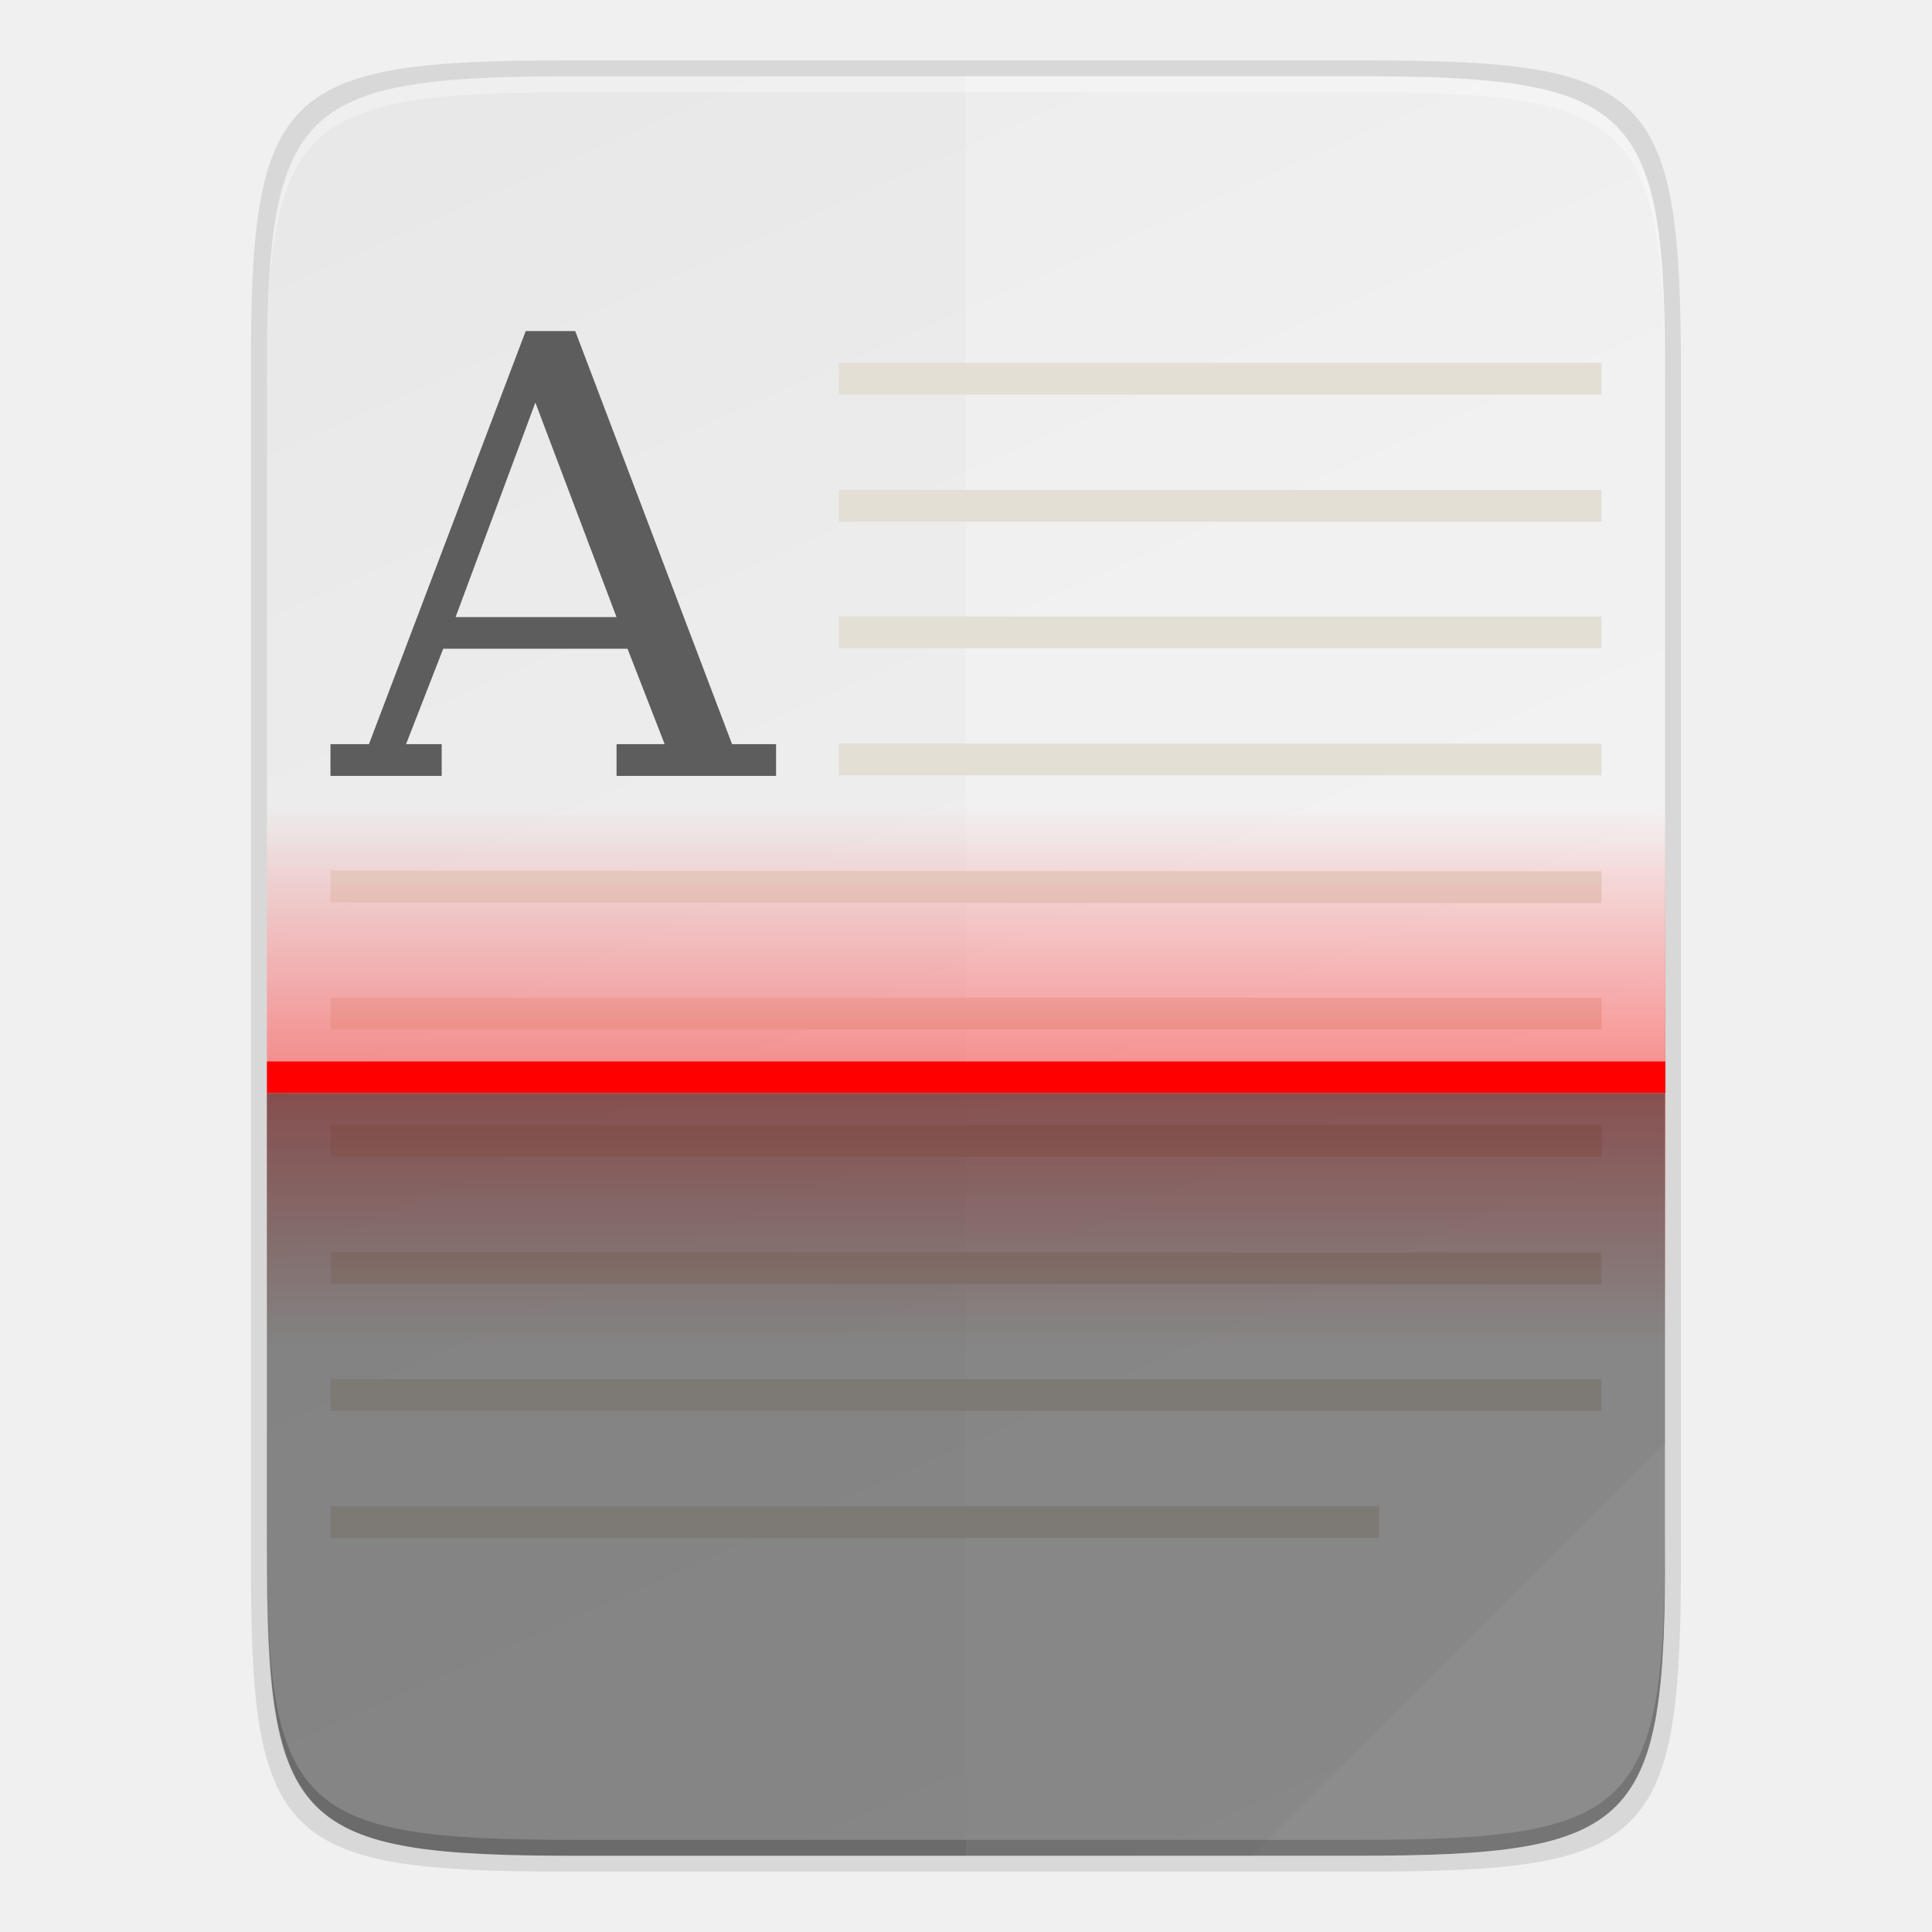
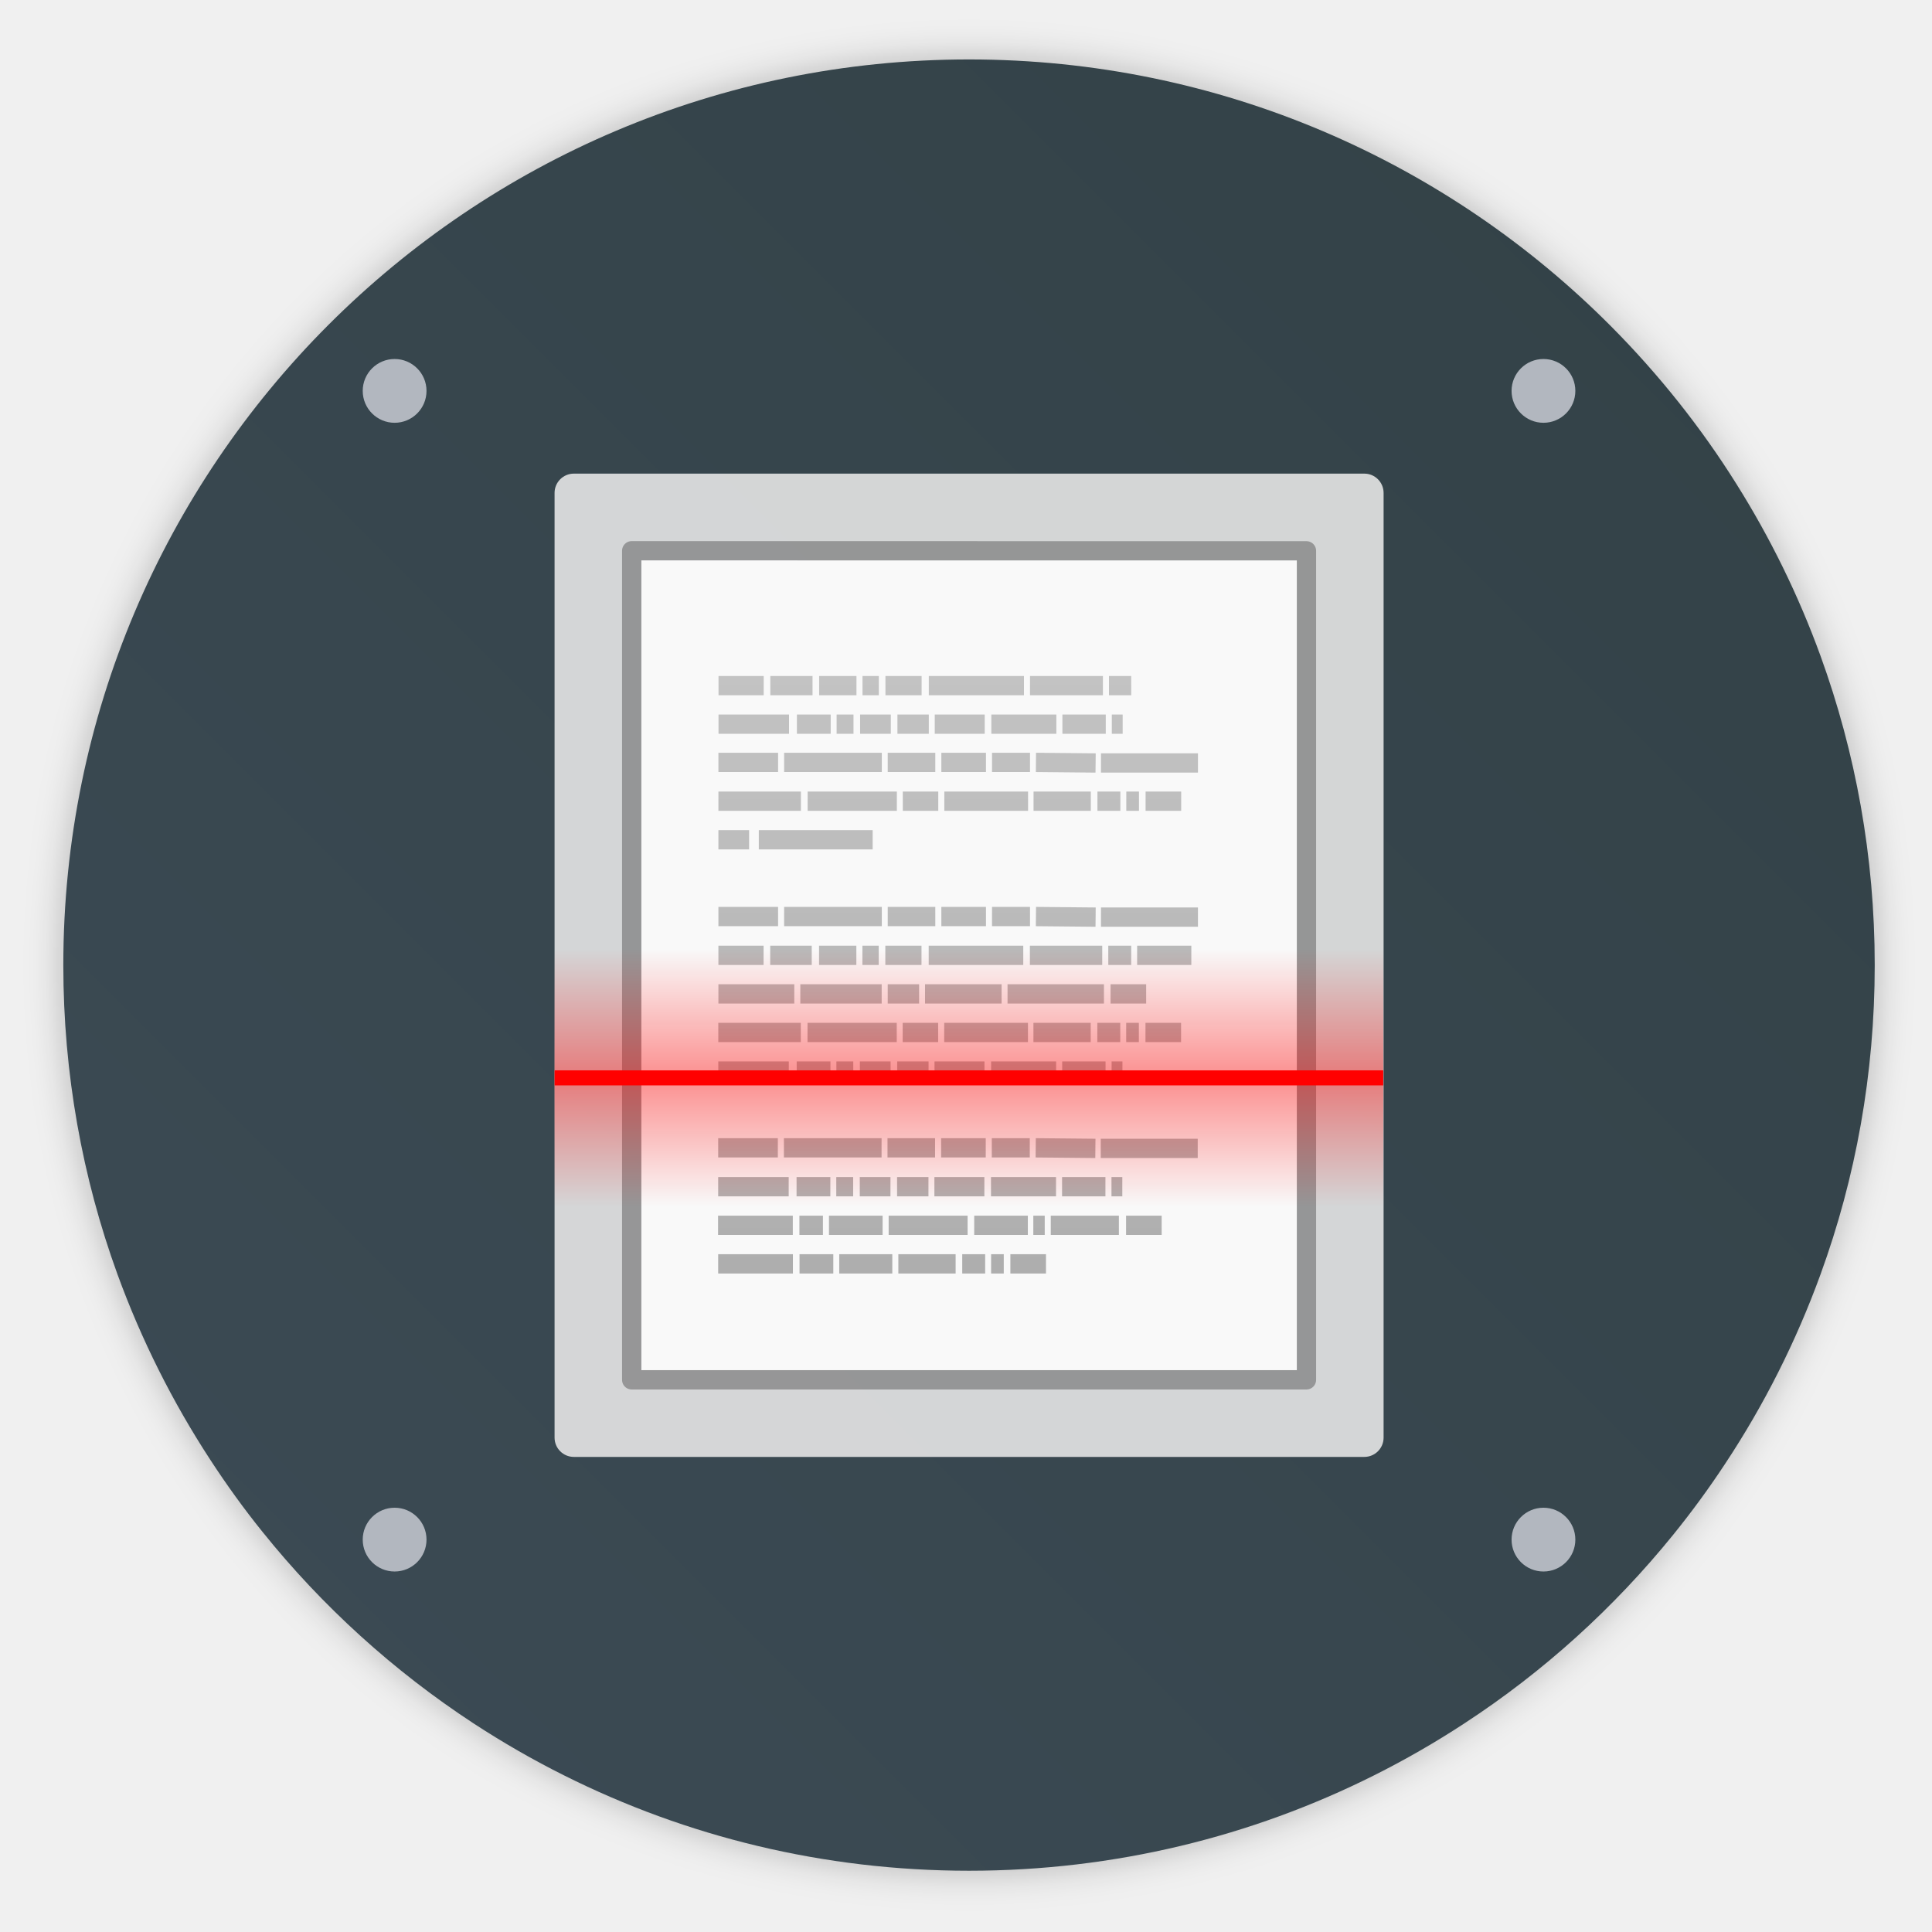
<svg xmlns="http://www.w3.org/2000/svg" xmlns:xlink="http://www.w3.org/1999/xlink" width="64" height="64" version="1.1" viewBox="0 0 16.933 16.933">
  <defs>
-     <linearGradient id="c" x1="40" x2="40" y1="168" y2="136" gradientTransform="matrix(.20794 0 0 .26458 -12.302 -52.413)" gradientUnits="userSpaceOnUse" xlink:href="#a" />
-     <linearGradient id="a">
+     <filter id="filter11290" x="-.024" y="-.024" width="1.048" height="1.048" color-interpolation-filters="sRGB">
+       <feGaussianBlur stdDeviation="0.159" />
+     </filter>
+     <linearGradient id="linearGradient1005" x1=".739" x2="16.388" y1="16.296" y2=".647" gradientTransform="translate(-.0078552 -5.0139e-5)" gradientUnits="userSpaceOnUse">
+       <stop stop-color="#3c4b55" offset="0" />
+       <stop stop-color="#324146" offset="1" />
+     </linearGradient>
+     <linearGradient id="b" x1="22.004" x2="22.004" y1="47.813" y2="3.364" gradientTransform="matrix(.16898 0 0 .16898 4.1609 4.112)" gradientUnits="userSpaceOnUse">
+       <stop stop-color="#aaa" offset="0" />
+       <stop stop-color="#c8c8c8" offset="1" />
+     </linearGradient>
+     <linearGradient id="c" x1="40" x2="40" y1="168" y2="136" gradientTransform="matrix(.20794 0 0 .26458 -12.302 -52.413)" gradientUnits="userSpaceOnUse" xlink:href="#a-6" />
+     <linearGradient id="a-6">
      <stop stop-color="#f00" offset="0" />
      <stop stop-color="#f00" stop-opacity="0" offset="1" />
    </linearGradient>
-     <linearGradient id="d" x1="40" x2="40" y1="168" y2="136" gradientTransform="matrix(.20794 0 0 .26458 -12.302 -37.543)" gradientUnits="userSpaceOnUse" xlink:href="#a" />
-     <linearGradient id="b" x1="494.34" x2="4.414" y1="386.3" y2="169.66" gradientTransform="matrix(0 -.11989 -.11988 0 52.626 33.364)" gradientUnits="userSpaceOnUse">
-       <stop stop-color="#e8e8e8" offset="0" />
-       <stop stop-color="#f5f5f5" offset="1" />
-     </linearGradient>
+     <linearGradient id="d" x1="40" x2="40" y1="168" y2="136" gradientTransform="matrix(.20794 0 0 .26458 -12.302 -37.543)" gradientUnits="userSpaceOnUse" xlink:href="#a-6" />
  </defs>
-   <g transform="matrix(.26316 0 0 .26316 3.3874 7.4847)">
-     <g>
-       <path d="m6.021-26.431c-9.551 0-10.579 0.976-10.532 10.501v19.661 19.661c-0.047 9.525 0.981 10.501 10.532 10.501h26.56c9.551 0 10.532-0.976 10.532-10.501v-19.661-19.661c0-9.525-0.981-10.501-10.532-10.501z" color="#000000" opacity=".1" />
-       <path d="m32.284-25.902c9.339 0 10.344 0.959 10.298 10.317v19.316 19.316c0.046 9.358-0.959 10.317-10.298 10.317h-25.97c-9.339 0-10.298-0.959-10.298-10.317v-19.316-19.316c0-9.358 0.959-10.317 10.298-10.317z" color="#000000" fill="url(#b)" />
-       <path d="m42.581 19.607-13.757 13.757h3.459c9.339 0 10.344-0.959 10.298-10.317z" color="#000000" fill="#fff" />
-       <path d="m6.315-25.902c-9.339 0-10.344 0.959-10.298 10.317v0.529c-0.046-9.358 0.959-10.317 10.298-10.317h25.97c9.339 0 10.298 0.959 10.298 10.317v-0.529c0-9.358-0.959-10.317-10.298-10.317z" color="#000000" fill="#fff" opacity=".3" />
-       <path d="m6.316 33.364c-9.339 0-10.344-0.959-10.298-10.317v-0.529c-0.046 9.358 0.959 10.317 10.298 10.317h25.97c9.339 0 10.298-0.959 10.298-10.317v0.529c0 9.358-0.959 10.317-10.298 10.317z" color="#000000" opacity=".2" />
-       <path d="m19.3-25.902v59.266h12.983c9.339 0 10.344-0.959 10.298-10.317v-19.316-19.316c0.046-9.358-0.959-10.317-10.298-10.317z" color="#000000" fill="#fff" opacity=".2" />
+   <circle cx="8.494" cy="8.46" r="7.938" filter="url(#filter11290)" opacity=".25" stroke-width=".14" />
+   <path d="m16.431 8.46c0 0.952-0.167 1.864-0.475 2.709-0.214 0.588-0.494 1.143-0.834 1.657-0.142 0.216-0.295 0.425-0.457 0.625-0.52 0.642-1.137 1.201-1.831 1.654-0.255 0.167-0.521 0.32-0.795 0.457-1.067 0.534-2.271 0.834-3.546 0.834s-2.479-0.3-3.546-0.834c-0.275-0.137-0.54-0.29-0.796-0.457-0.702-0.46-1.327-1.027-1.851-1.68-0.163-0.202-0.315-0.413-0.457-0.631-0.33-0.505-0.604-1.051-0.814-1.627-0.307-0.845-0.474-1.757-0.474-2.708 0-4.384 3.554-7.938 7.938-7.938 2.2 0 4.192 0.895 5.63 2.342 0.414 0.417 0.783 0.879 1.096 1.379 0.296 0.471 0.544 0.976 0.737 1.507 0.307 0.846 0.475 1.758 0.475 2.709z" fill="url(#linearGradient1005)" stroke-width=".031" />
+   <g fill="#5e4aa6" stroke-width=".265">
+     <circle cx="-330.35" cy="-328.38" r="0" />
+     <circle cx="-312.11" cy="-326.25" r="0" />
+     <circle cx="-306.02" cy="-333.07" r="0" />
+     <circle cx="-308.84" cy="-326.01" r="0" />
+   </g>
+   <g transform="translate(-.25988 .28046)" fill="#b2b7bf" stroke-width=".28">
+     <rect x="3.439" y="2.866" width=".559" height=".559" rx=".42" ry=".42" />
+     <rect x="13.508" y="2.866" width=".559" height=".559" rx=".42" ry=".42" />
+     <rect x="13.508" y="12.934" width=".559" height=".559" rx=".42" ry=".42" />
+     <rect x="3.439" y="12.934" width=".559" height=".559" rx=".42" ry=".42" />
+   </g>
+   <g transform="translate(-1.1211 -.44551)">
+     <g transform="translate(1.0636 .39157)" stroke-width=".169">
+       <rect x="4.918" y="4.205" width="7.266" height="8.618" rx=".169" ry=".169" color="#000000" fill="#e6e6e6" opacity=".9" overflow="visible" />
+       <path d="m5.679 4.965 5.745 5.069e-4v7.097h-5.745z" fill="#f9f9f9" />
+       <path d="m5.594 4.881 5.914 5.069e-4v7.266h-5.914z" fill="none" opacity=".3" stroke="#000" stroke-linejoin="round" />
+       <path d="m6.355 6.063h0.396zm0.454 0h0.37zm0.428 0h0.327zm0.38 0h0.143zm0.201 0h0.317zm0.38 0h0.834zm0.887 0h0.639zm0.692 0h0.195zm-3.422 0.338h0.618zm0.687 0h0.296zm0.348 0h0.148zm0.206 0h0.269zm0.327 0h0.275zm0.327 0h0.438zm0.496 0h0.57zm0.623 0h0.38zm0.433 0h0.095zm-3.448 0.335h0.523zm0.576 0h0.856zm0.908 0h0.417zm0.47 0h0.391zm0.444 0h0.333zm0.385 0 0.523 0.005zm0.57 0.005h0.85zm-3.353 0.335h0.723zm0.782 0h0.782zm0.834 0h0.311zm0.364 0h0.734zm0.782 0h0.502zm0.56 0h0.201zm0.253 0h0.111zm0.169 0h0.312zm-3.744 0.338h0.269zm0.354 0h0.998zm-0.354 0.673h0.523zm0.576 0h0.856zm0.908 0h0.417zm0.47 0h0.391zm0.444 0h0.333zm0.385 0 0.523 0.005zm0.57 0.005h0.85zm-3.353 0.335h0.396zm0.454 0h0.364zm0.428 0h0.327zm0.38 0h0.143zm0.201 0h0.317zm0.38 0h0.829zm0.887 0h0.634zm0.687 0h0.201zm0.253 0h0.475zm-3.67 0.338h0.665zm0.718 0h0.713zm0.766 0h0.275zm0.327 0h0.671zm0.723 0h0.845zm0.903 0h0.312zm-3.438 0.338h0.723zm0.782 0h0.782zm0.834 0h0.311zm0.364 0h0.734zm0.782 0h0.502zm0.56 0h0.201zm0.253 0h0.111zm0.169 0h0.312zm-3.744 0.338h0.618zm0.687 0h0.296zm0.348 0h0.148zm0.206 0h0.269zm0.327 0h0.275zm0.327 0h0.438zm0.496 0h0.57zm0.623 0h0.38zm0.433 0h0.095zm-3.448 0.673h0.523zm0.576 0h0.856zm0.908 0h0.417zm0.47 0h0.391zm0.444 0h0.333zm0.385 0 0.523 0.005zm0.57 0.005h0.85zm-3.353 0.336h0.618zm0.687 0h0.296zm0.348 0h0.148zm0.206 0h0.269zm0.327 0h0.275zm0.327 0h0.438zm0.496 0h0.57zm0.623 0h0.38zm0.433 0h0.095zm-3.448 0.338h0.655zm0.713 0h0.206zm0.259 0h0.47zm0.523 0h0.692zm0.75 0h0.47zm0.518 0h0.1zm0.153 0h0.597zm0.66 0h0.312zm-3.575 0.338h0.655zm0.713 0h0.296zm0.348 0h0.465zm0.518 0h0.502zm0.56 0h0.201zm0.253 0h0.111zm0.169 0h0.312z" fill="none" stroke="url(#b)" />
    </g>
-     <path d="m4.637-17.416-5.221 13.758h-1.282v1.058h3.704v-1.058h-1.186l1.237-3.177h6.139l1.236 3.177h-1.602v1.058h5.313v-1.058h-1.466l-5.223-13.758zm0.321 2.382 2.703 7.145h-5.36z" color="#bebebe" enable-background="new" fill="#5d5d5d" font-size="13.717" font-weight="400" letter-spacing="0" overflow="visible" stroke-width=".265" word-spacing="0" />
-     <g fill="#e3dfd5" fill-opacity=".996">
-       <path d="m15.067-16.357v1.058h25.4v-1.058z" color="#000000" />
-       <path d="m15.067-12.124v1.058h25.4v-1.058z" color="#000000" />
-       <path d="m15.067-7.91v1.058h25.4v-1.058z" color="#000000" />
-       <path d="m15.067-3.677v1.058h25.4v-1.058z" color="#000000" />
-       <path d="m-1.866 0.556v1.058l42.332 0.02v-1.058z" color="#000000" />
-       <path d="m-1.866 4.789v1.058h42.332v-1.058z" color="#000000" />
-       <path d="m-1.866 9.023v1.058h42.332v-1.058z" color="#000000" />
-       <path d="m-1.866 13.256v1.058l42.332 0.02v-1.058z" color="#000000" />
-       <path d="m-1.866 17.489v1.058h42.332v-1.058z" color="#000000" />
-       <path d="m-1.866 21.722v1.058h34.924v-1.058z" color="#000000" />
-     </g>
-     <g>
+     <g transform="matrix(.15594 0 0 .12551 6.6025 8.9599)">
      <rect x="-3.984" y="6.906" width="46.579" height="1.058" enable-background="new" fill="#f00" />
      <rect x="-3.984" y="-1.561" width="46.579" height="8.466" enable-background="new" fill="url(#d)" opacity=".4" />
      <rect transform="scale(1,-1)" x="-3.984" y="-16.431" width="46.579" height="8.466" enable-background="new" fill="url(#c)" opacity=".4" />
-       <path d="m-3.984 7.964v15.083c0 9.358 0.959 10.317 10.298 10.317h25.97c9.339 0 10.344-0.959 10.298-10.317v-15.083z" color="#000000" opacity=".45" />
    </g>
  </g>
</svg>
